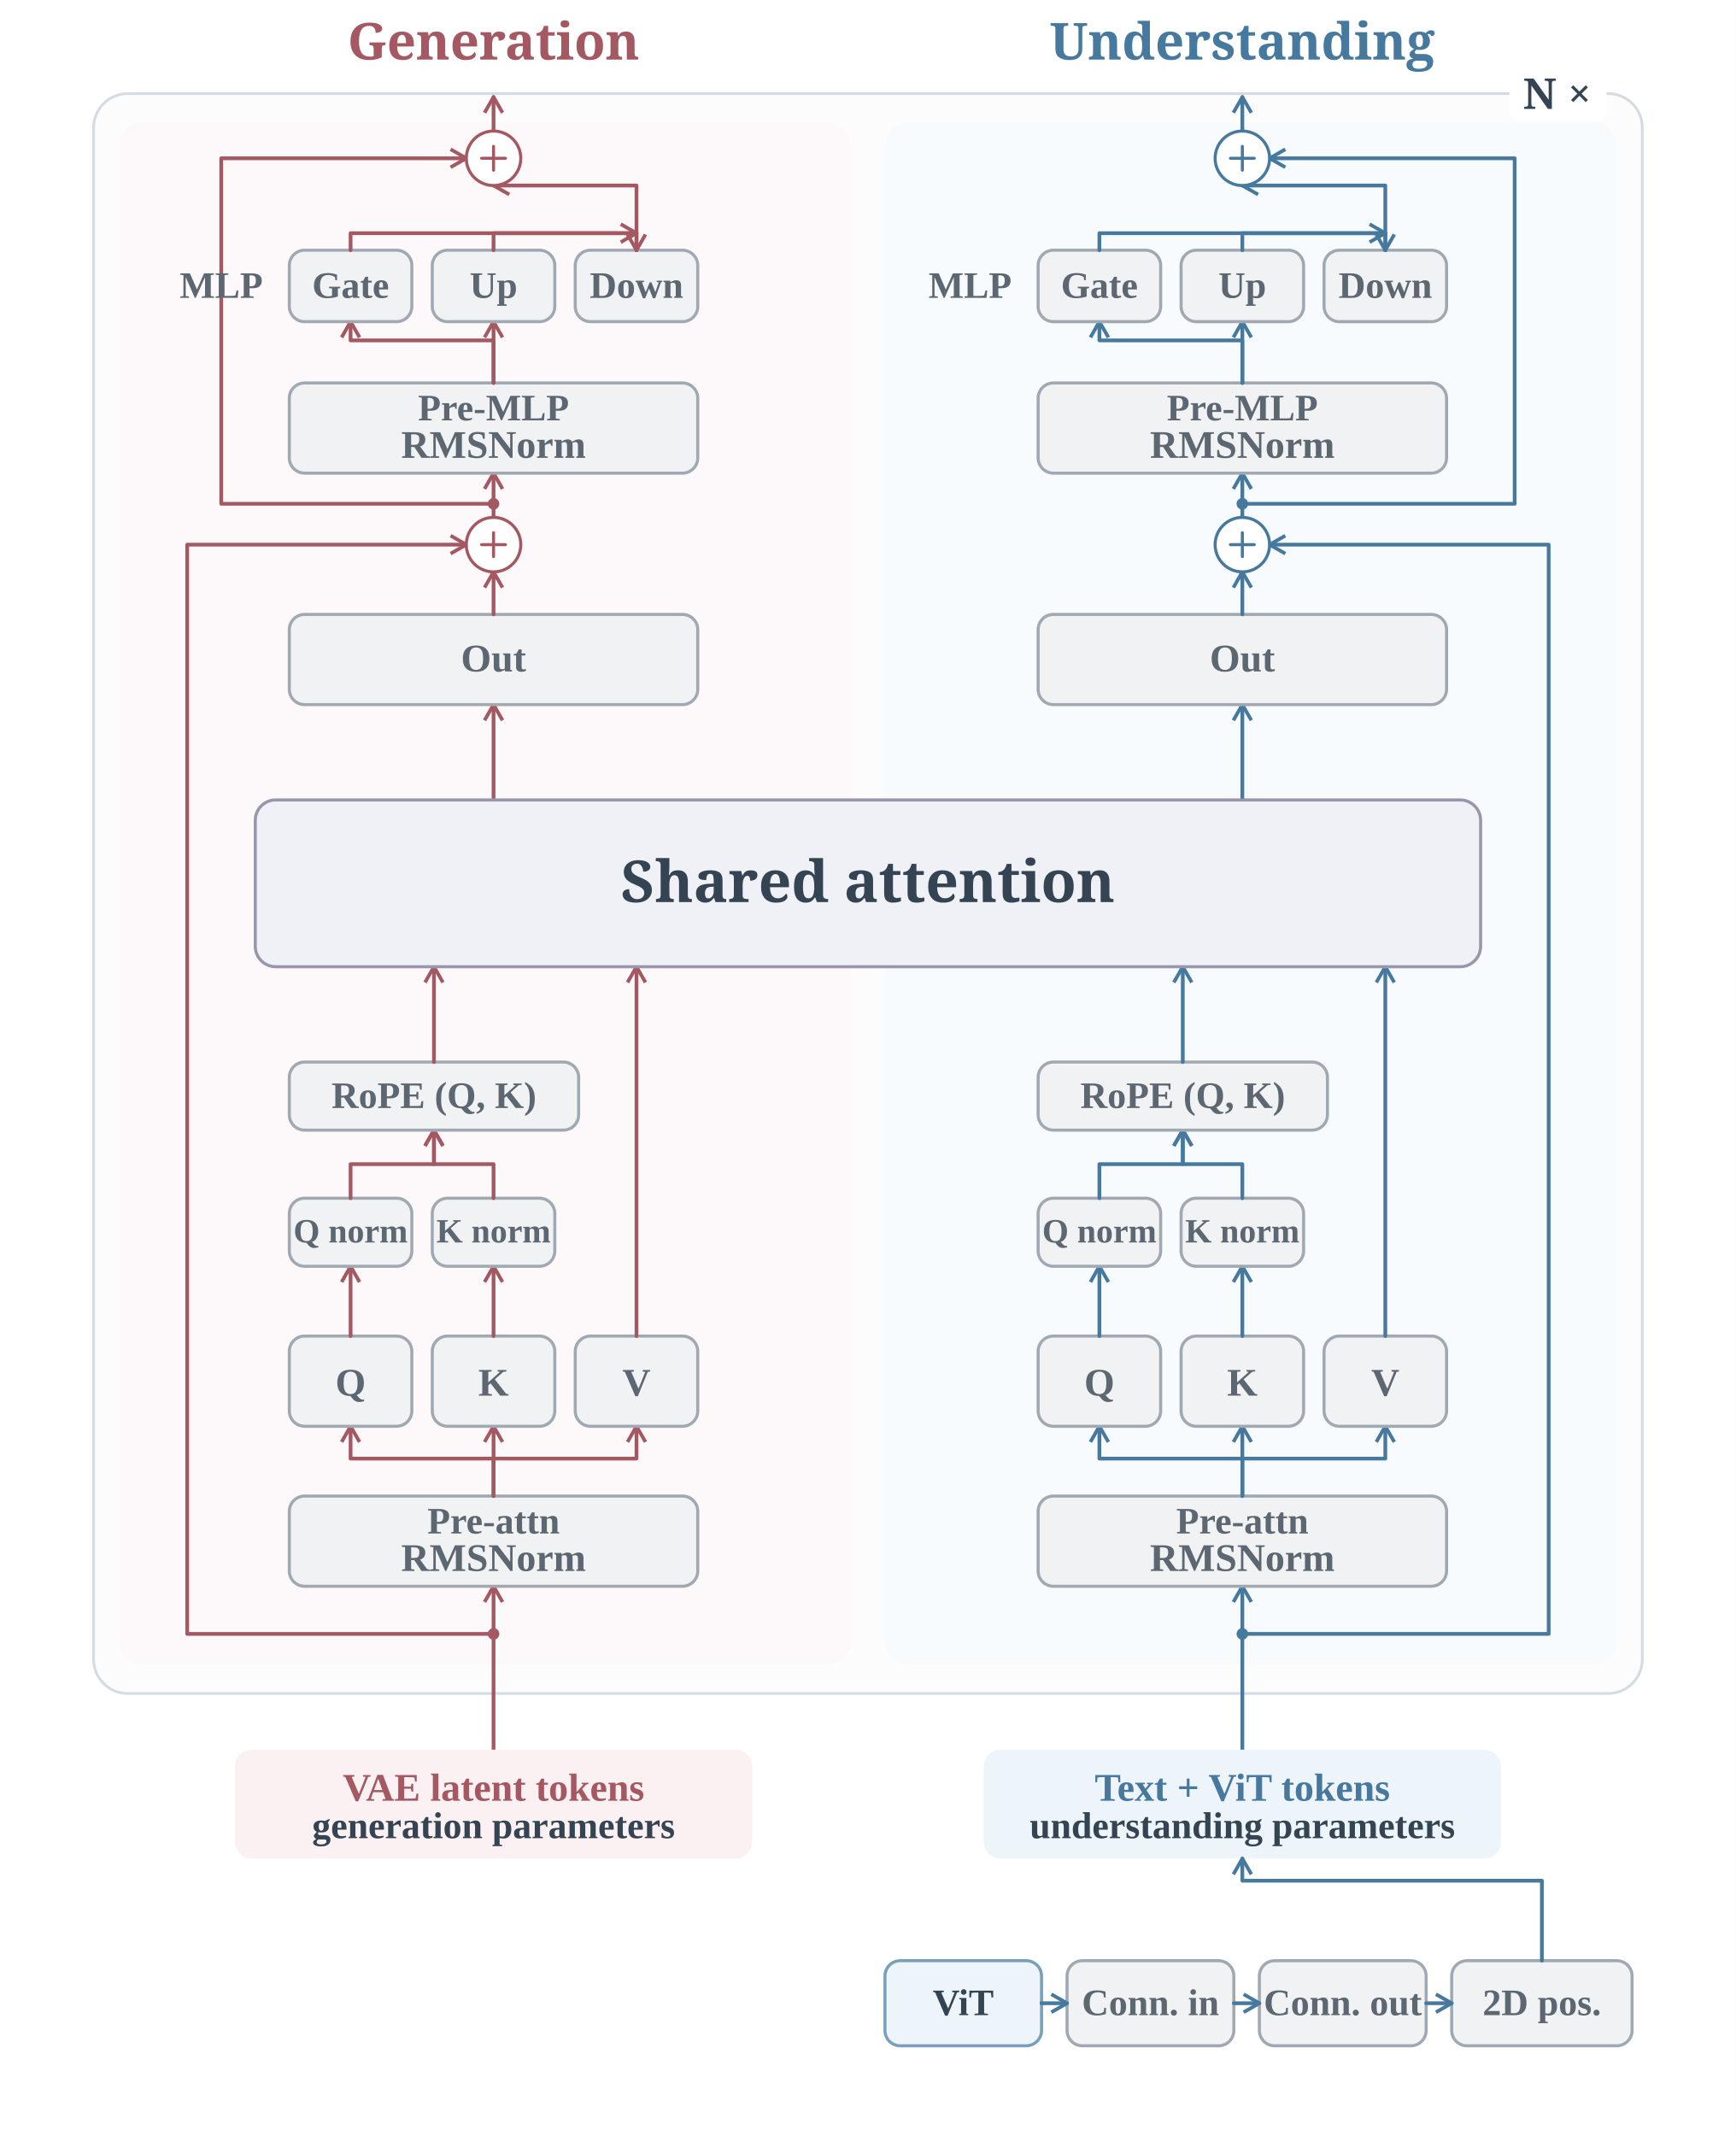
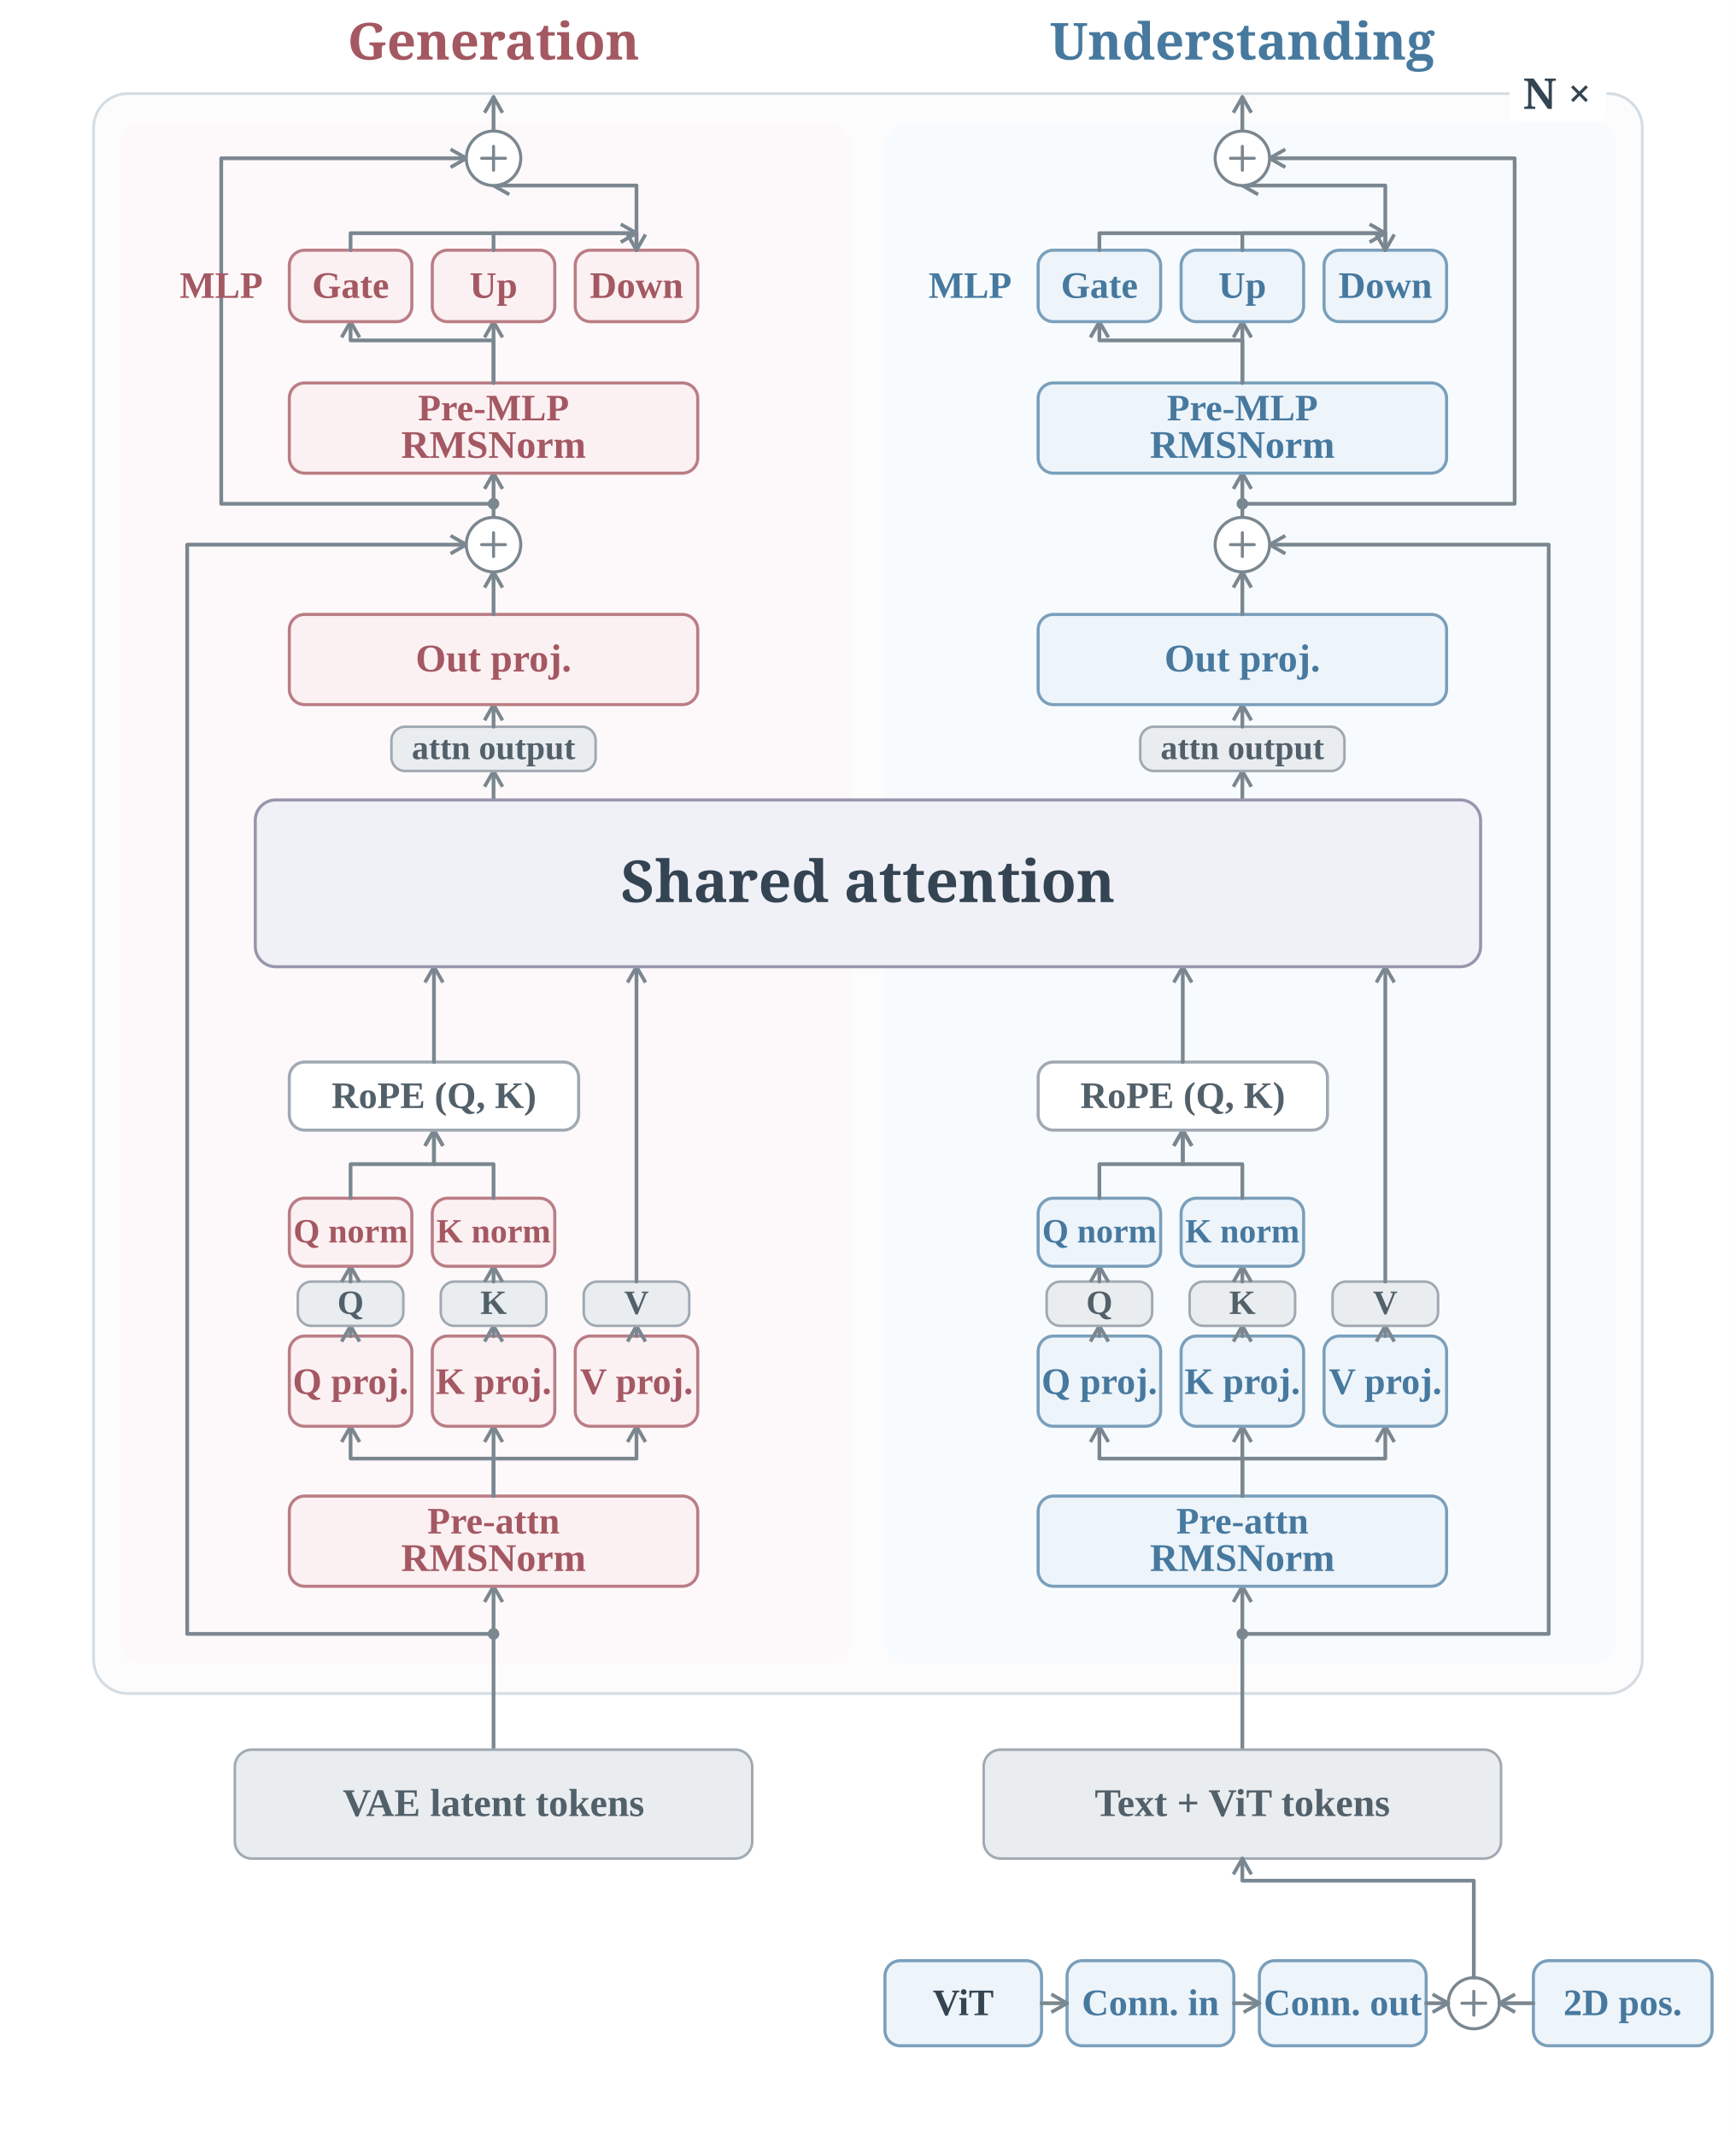
<svg xmlns="http://www.w3.org/2000/svg" viewBox="0 90 1020 1255" width="1020" height="1255" role="img" aria-labelledby="bagel-title bagel-desc">
  <defs>
    <marker id="arrow-g" viewBox="0 0 10 10" refX="8" refY="5" markerWidth="6" markerHeight="6" orient="auto-start-reverse">
-       <path d="M1 1L8 5L1 9" fill="none" stroke="#a45862" stroke-width="1.6" stroke-linejoin="round" />
+       <path d="M1 1L8 5L1 9" fill="none" stroke="#7b8790" stroke-width="1.6" stroke-linejoin="round" />
    </marker>
    <marker id="arrow-u" viewBox="0 0 10 10" refX="8" refY="5" markerWidth="6" markerHeight="6" orient="auto-start-reverse">
-       <path d="M1 1L8 5L1 9" fill="none" stroke="#47799f" stroke-width="1.6" stroke-linejoin="round" />
+       <path d="M1 1L8 5L1 9" fill="none" stroke="#7b8790" stroke-width="1.6" stroke-linejoin="round" />
    </marker>
    <marker id="arrow-n" viewBox="0 0 10 10" refX="8" refY="5" markerWidth="6" markerHeight="6" orient="auto-start-reverse">
      <path d="M1 1L8 5L1 9" fill="none" stroke="#5a6875" stroke-width="1.6" stroke-linejoin="round" />
    </marker>
    <style>
      text { font-family: 'Times New Roman', Times, 'Liberation Serif', serif; fill:#344452; text-anchor:middle; }
      .heading { font-family:'Cormorant Garamond', Georgia, serif; font-weight:600; }
      .module { font-size:23px; font-weight:700; }
      .detail { font-size:22px; font-weight:600; }
      .arrow-label { font-size:25px; font-weight:700; }
      .submodule { font-size:22px; font-weight:600; }
      .norm-label { font-size:20px; font-weight:600; }
      .input-module { font-size:22px; font-weight:700; }
      .code { font-family:ui-monospace, 'SFMono-Regular', Consolas, monospace; font-size:16px; }
      .wire { fill:none; stroke-width:2.2; stroke-linecap:round; stroke-linejoin:round; }
-       .g-wire { stroke:#a45862; marker-end:url(#arrow-g); }
-       .u-wire { stroke:#47799f; marker-end:url(#arrow-u); }
+       .g-wire { stroke:#7b8790; marker-end:url(#arrow-g); }
+       .u-wire { stroke:#7b8790; marker-end:url(#arrow-u); }
      .g-box { fill:#fbf0f2; stroke:#ba7d85; stroke-width:1.8; }
      .u-box { fill:#edf4fa; stroke:#7a9fbb; stroke-width:1.8; }
-       .parameter-box { fill:#f0f2f4; stroke:#a0a9b2; stroke-width:1.8; }
-       .parameter-text { fill:#5d6771; }
-       .parameter-heading { fill:#5d6771; font-size:22px; font-weight:700; }
+       .tensor-box { fill:#e9edf0; stroke:#a0a9b2; stroke-width:1.5; }
+       .tensor-text { fill:#52606a; }
+       .operation-box { fill:#fff; stroke:#a0a9b2; stroke-width:1.8; }
+       .module-heading { font-size:22px; font-weight:700; }
      .g-text { fill:#a45862; }
      .u-text { fill:#47799f; }
    </style>
  </defs>
  <rect width="1020" height="1345" fill="#fff" />
  <text x="290" y="125" class="heading g-text" font-size="30">Generation</text>
  <text x="730" y="125" class="heading u-text" font-size="30">Understanding</text>
  <rect x="55" y="145" width="910" height="940" rx="20" fill="#fcfcfd" stroke="#d4dce3" stroke-width="1.6" />
  <rect x="70" y="162" width="430" height="906" rx="14" fill="#fdf9fa" />
  <rect x="520" y="162" width="430" height="906" rx="14" fill="#f8fbfd" />
  <rect x="887" y="130" width="57" height="31" rx="5" fill="#fff" />
  <text x="915" y="154" font-size="25" class="heading">N ×</text>
  <path d="M290 1050H110V410H274" class="wire g-wire" />
  <path d="M290 386H130V183H274" class="wire g-wire" />
  <path d="M730 1050H910V410H746" class="wire u-wire" />
  <path d="M730 386H890V183H746" class="wire u-wire" />
  <path d="M290 1118V1022" class="wire g-wire" />
-   <rect x="170" y="969" width="240" height="53" rx="9" class="parameter-box" />
-   <text x="290" y="991" class="submodule parameter-text">Pre-attn</text>
-   <text x="290" y="1013" class="module parameter-text">RMSNorm</text>
+   <rect x="170" y="969" width="240" height="53" rx="9" class="g-box" />
+   <text x="290" y="991" class="submodule g-text">Pre-attn</text>
+   <text x="290" y="1013" class="module g-text">RMSNorm</text>
  <path d="M290 969V947H206V928" class="wire g-wire" />
  <path d="M290 969V928" class="wire g-wire" />
  <path d="M290 947H374V928" class="wire g-wire" />
-   <rect x="170" y="875" width="72" height="53" rx="9" class="parameter-box" />
-   <rect x="254" y="875" width="72" height="53" rx="9" class="parameter-box" />
-   <rect x="338" y="875" width="72" height="53" rx="9" class="parameter-box" />
-   <text x="206" y="910" class="module parameter-text">Q</text>
-   <text x="290" y="910" class="module parameter-text">K</text>
-   <text x="374" y="910" class="module parameter-text">V</text>
-   <path d="M206 875V834" class="wire g-wire" />
-   <path d="M290 875V834" class="wire g-wire" />
-   <rect x="170" y="794" width="72" height="40" rx="9" class="parameter-box" />
-   <rect x="254" y="794" width="72" height="40" rx="9" class="parameter-box" />
-   <text x="206" y="820" class="norm-label parameter-text">Q norm</text>
-   <text x="290" y="820" class="norm-label parameter-text">K norm</text>
+   <rect x="170" y="875" width="72" height="53" rx="9" class="g-box" />
+   <rect x="254" y="875" width="72" height="53" rx="9" class="g-box" />
+   <rect x="338" y="875" width="72" height="53" rx="9" class="g-box" />
+   <text x="206" y="909" class="submodule g-text">Q proj.</text>
+   <text x="290" y="909" class="submodule g-text">K proj.</text>
+   <text x="374" y="909" class="submodule g-text">V proj.</text>
+   <path d="M206 875V869" class="wire g-wire" />
+   <path d="M290 875V869" class="wire g-wire" />
+   <path d="M374 875V869" class="wire g-wire" />
+   <rect x="175" y="843" width="62" height="26" rx="8" class="tensor-box" />
+   <rect x="259" y="843" width="62" height="26" rx="8" class="tensor-box" />
+   <rect x="343" y="843" width="62" height="26" rx="8" class="tensor-box" />
+   <text x="206" y="862" class="norm-label tensor-text">Q</text>
+   <text x="290" y="862" class="norm-label tensor-text">K</text>
+   <text x="374" y="862" class="norm-label tensor-text">V</text>
+   <path d="M206 843V834" class="wire g-wire" />
+   <path d="M290 843V834" class="wire g-wire" />
+   <rect x="170" y="794" width="72" height="40" rx="9" class="g-box" />
+   <rect x="254" y="794" width="72" height="40" rx="9" class="g-box" />
+   <text x="206" y="820" class="norm-label g-text">Q norm</text>
+   <text x="290" y="820" class="norm-label g-text">K norm</text>
  <path d="M206 794V774H255V754" class="wire g-wire" />
  <path d="M290 794V774H255V754" class="wire g-wire" />
-   <rect x="170" y="714" width="170" height="40" rx="9" class="parameter-box" />
-   <text x="255" y="741" class="detail parameter-text">RoPE (Q, K)</text>
+   <rect x="170" y="714" width="170" height="40" rx="9" class="operation-box" />
+   <text x="255" y="741" class="detail tensor-text">RoPE (Q, K)</text>
  <path d="M255 714V658" class="wire g-wire" />
-   <path d="M374 875V658" class="wire g-wire" />
-   <path d="M290 560V504" class="wire g-wire" />
-   <rect x="170" y="451" width="240" height="53" rx="9" class="parameter-box" />
-   <text x="290" y="484.5" class="module parameter-text">Out</text>
+   <path d="M374 843V658" class="wire g-wire" />
+   <path d="M290 560V543" class="wire g-wire" />
+   <rect x="230" y="517" width="120" height="26" rx="8" class="tensor-box" />
+   <text x="290" y="536" class="norm-label tensor-text">attn output</text>
+   <path d="M290 517V504" class="wire g-wire" />
+   <rect x="170" y="451" width="240" height="53" rx="9" class="g-box" />
+   <text x="290" y="484.5" class="module g-text">Out proj.</text>
  <path d="M290 451V426" class="wire g-wire" />
  <path d="M290 394V368" class="wire g-wire" />
-   <rect x="170" y="315" width="240" height="53" rx="9" class="parameter-box" />
-   <text x="290" y="337" class="submodule parameter-text">Pre-MLP</text>
-   <text x="290" y="359" class="module parameter-text">RMSNorm</text>
-   <text x="130" y="265" class="parameter-heading">MLP</text>
+   <rect x="170" y="315" width="240" height="53" rx="9" class="g-box" />
+   <text x="290" y="337" class="submodule g-text">Pre-MLP</text>
+   <text x="290" y="359" class="module g-text">RMSNorm</text>
+   <text x="130" y="265" class="module-heading g-text">MLP</text>
  <path d="M290 315V290H206V279" class="wire g-wire" />
  <path d="M290 315V279" class="wire g-wire" />
-   <rect x="170" y="237" width="72" height="42" rx="9" class="parameter-box" />
-   <rect x="254" y="237" width="72" height="42" rx="9" class="parameter-box" />
-   <rect x="338" y="237" width="72" height="42" rx="9" class="parameter-box" />
-   <text x="206" y="265" class="submodule parameter-text">Gate</text>
-   <text x="290" y="265" class="submodule parameter-text">Up</text>
-   <text x="374" y="265" class="submodule parameter-text">Down</text>
+   <rect x="170" y="237" width="72" height="42" rx="9" class="g-box" />
+   <rect x="254" y="237" width="72" height="42" rx="9" class="g-box" />
+   <rect x="338" y="237" width="72" height="42" rx="9" class="g-box" />
+   <text x="206" y="265" class="submodule g-text">Gate</text>
+   <text x="290" y="265" class="submodule g-text">Up</text>
+   <text x="374" y="265" class="submodule g-text">Down</text>
  <path d="M206 237V227H374V237" class="wire g-wire" />
  <path d="M290 237V227H374" class="wire g-wire" />
  <path d="M374 237V199H290" class="wire g-wire" />
  <path d="M290 167V147" class="wire g-wire" />
-   <circle cx="290" cy="410" r="16" fill="#fff" stroke="#a45862" stroke-width="1.8" />
-   <path d="M283 410H297M290 403V417" fill="none" stroke="#a45862" stroke-width="1.8" stroke-linecap="round" />
-   <circle cx="290" cy="183" r="16" fill="#fff" stroke="#a45862" stroke-width="1.8" />
-   <path d="M283 183H297M290 176V190" fill="none" stroke="#a45862" stroke-width="1.8" stroke-linecap="round" />
-   <circle cx="290" cy="1050" r="3.4" fill="#a45862" />
-   <circle cx="290" cy="386" r="3.4" fill="#a45862" />
+   <circle cx="290" cy="410" r="16" fill="#fff" stroke="#7b8790" stroke-width="1.8" />
+   <path d="M283 410H297M290 403V417" fill="none" stroke="#7b8790" stroke-width="1.8" stroke-linecap="round" />
+   <circle cx="290" cy="183" r="16" fill="#fff" stroke="#7b8790" stroke-width="1.8" />
+   <path d="M283 183H297M290 176V190" fill="none" stroke="#7b8790" stroke-width="1.8" stroke-linecap="round" />
+   <circle cx="290" cy="1050" r="3.4" fill="#7b8790" />
+   <circle cx="290" cy="386" r="3.4" fill="#7b8790" />
  <path d="M730 1118V1022" class="wire u-wire" />
-   <rect x="610" y="969" width="240" height="53" rx="9" class="parameter-box" />
-   <text x="730" y="991" class="submodule parameter-text">Pre-attn</text>
-   <text x="730" y="1013" class="module parameter-text">RMSNorm</text>
+   <rect x="610" y="969" width="240" height="53" rx="9" class="u-box" />
+   <text x="730" y="991" class="submodule u-text">Pre-attn</text>
+   <text x="730" y="1013" class="module u-text">RMSNorm</text>
  <path d="M730 969V947H646V928" class="wire u-wire" />
  <path d="M730 969V928" class="wire u-wire" />
  <path d="M730 947H814V928" class="wire u-wire" />
-   <rect x="610" y="875" width="72" height="53" rx="9" class="parameter-box" />
-   <rect x="694" y="875" width="72" height="53" rx="9" class="parameter-box" />
-   <rect x="778" y="875" width="72" height="53" rx="9" class="parameter-box" />
-   <text x="646" y="910" class="module parameter-text">Q</text>
-   <text x="730" y="910" class="module parameter-text">K</text>
-   <text x="814" y="910" class="module parameter-text">V</text>
-   <path d="M646 875V834" class="wire u-wire" />
-   <path d="M730 875V834" class="wire u-wire" />
-   <rect x="610" y="794" width="72" height="40" rx="9" class="parameter-box" />
-   <rect x="694" y="794" width="72" height="40" rx="9" class="parameter-box" />
-   <text x="646" y="820" class="norm-label parameter-text">Q norm</text>
-   <text x="730" y="820" class="norm-label parameter-text">K norm</text>
+   <rect x="610" y="875" width="72" height="53" rx="9" class="u-box" />
+   <rect x="694" y="875" width="72" height="53" rx="9" class="u-box" />
+   <rect x="778" y="875" width="72" height="53" rx="9" class="u-box" />
+   <text x="646" y="909" class="submodule u-text">Q proj.</text>
+   <text x="730" y="909" class="submodule u-text">K proj.</text>
+   <text x="814" y="909" class="submodule u-text">V proj.</text>
+   <path d="M646 875V869" class="wire u-wire" />
+   <path d="M730 875V869" class="wire u-wire" />
+   <path d="M814 875V869" class="wire u-wire" />
+   <rect x="615" y="843" width="62" height="26" rx="8" class="tensor-box" />
+   <rect x="699" y="843" width="62" height="26" rx="8" class="tensor-box" />
+   <rect x="783" y="843" width="62" height="26" rx="8" class="tensor-box" />
+   <text x="646" y="862" class="norm-label tensor-text">Q</text>
+   <text x="730" y="862" class="norm-label tensor-text">K</text>
+   <text x="814" y="862" class="norm-label tensor-text">V</text>
+   <path d="M646 843V834" class="wire u-wire" />
+   <path d="M730 843V834" class="wire u-wire" />
+   <rect x="610" y="794" width="72" height="40" rx="9" class="u-box" />
+   <rect x="694" y="794" width="72" height="40" rx="9" class="u-box" />
+   <text x="646" y="820" class="norm-label u-text">Q norm</text>
+   <text x="730" y="820" class="norm-label u-text">K norm</text>
  <path d="M646 794V774H695V754" class="wire u-wire" />
  <path d="M730 794V774H695V754" class="wire u-wire" />
-   <rect x="610" y="714" width="170" height="40" rx="9" class="parameter-box" />
-   <text x="695" y="741" class="detail parameter-text">RoPE (Q, K)</text>
+   <rect x="610" y="714" width="170" height="40" rx="9" class="operation-box" />
+   <text x="695" y="741" class="detail tensor-text">RoPE (Q, K)</text>
  <path d="M695 714V658" class="wire u-wire" />
-   <path d="M814 875V658" class="wire u-wire" />
-   <path d="M730 560V504" class="wire u-wire" />
-   <rect x="610" y="451" width="240" height="53" rx="9" class="parameter-box" />
-   <text x="730" y="484.5" class="module parameter-text">Out</text>
+   <path d="M814 843V658" class="wire u-wire" />
+   <path d="M730 560V543" class="wire u-wire" />
+   <rect x="670" y="517" width="120" height="26" rx="8" class="tensor-box" />
+   <text x="730" y="536" class="norm-label tensor-text">attn output</text>
+   <path d="M730 517V504" class="wire u-wire" />
+   <rect x="610" y="451" width="240" height="53" rx="9" class="u-box" />
+   <text x="730" y="484.5" class="module u-text">Out proj.</text>
  <path d="M730 451V426" class="wire u-wire" />
  <path d="M730 394V368" class="wire u-wire" />
-   <rect x="610" y="315" width="240" height="53" rx="9" class="parameter-box" />
-   <text x="730" y="337" class="submodule parameter-text">Pre-MLP</text>
-   <text x="730" y="359" class="module parameter-text">RMSNorm</text>
-   <text x="570" y="265" class="parameter-heading">MLP</text>
+   <rect x="610" y="315" width="240" height="53" rx="9" class="u-box" />
+   <text x="730" y="337" class="submodule u-text">Pre-MLP</text>
+   <text x="730" y="359" class="module u-text">RMSNorm</text>
+   <text x="570" y="265" class="module-heading u-text">MLP</text>
  <path d="M730 315V290H646V279" class="wire u-wire" />
  <path d="M730 315V279" class="wire u-wire" />
-   <rect x="610" y="237" width="72" height="42" rx="9" class="parameter-box" />
-   <rect x="694" y="237" width="72" height="42" rx="9" class="parameter-box" />
-   <rect x="778" y="237" width="72" height="42" rx="9" class="parameter-box" />
-   <text x="646" y="265" class="submodule parameter-text">Gate</text>
-   <text x="730" y="265" class="submodule parameter-text">Up</text>
-   <text x="814" y="265" class="submodule parameter-text">Down</text>
+   <rect x="610" y="237" width="72" height="42" rx="9" class="u-box" />
+   <rect x="694" y="237" width="72" height="42" rx="9" class="u-box" />
+   <rect x="778" y="237" width="72" height="42" rx="9" class="u-box" />
+   <text x="646" y="265" class="submodule u-text">Gate</text>
+   <text x="730" y="265" class="submodule u-text">Up</text>
+   <text x="814" y="265" class="submodule u-text">Down</text>
  <path d="M646 237V227H814V237" class="wire u-wire" />
  <path d="M730 237V227H814" class="wire u-wire" />
  <path d="M814 237V199H730" class="wire u-wire" />
  <path d="M730 167V147" class="wire u-wire" />
-   <circle cx="730" cy="410" r="16" fill="#fff" stroke="#47799f" stroke-width="1.8" />
-   <path d="M723 410H737M730 403V417" fill="none" stroke="#47799f" stroke-width="1.8" stroke-linecap="round" />
-   <circle cx="730" cy="183" r="16" fill="#fff" stroke="#47799f" stroke-width="1.8" />
-   <path d="M723 183H737M730 176V190" fill="none" stroke="#47799f" stroke-width="1.8" stroke-linecap="round" />
-   <circle cx="730" cy="1050" r="3.4" fill="#47799f" />
-   <circle cx="730" cy="386" r="3.4" fill="#47799f" />
+   <circle cx="730" cy="410" r="16" fill="#fff" stroke="#7b8790" stroke-width="1.8" />
+   <path d="M723 410H737M730 403V417" fill="none" stroke="#7b8790" stroke-width="1.8" stroke-linecap="round" />
+   <circle cx="730" cy="183" r="16" fill="#fff" stroke="#7b8790" stroke-width="1.8" />
+   <path d="M723 183H737M730 176V190" fill="none" stroke="#7b8790" stroke-width="1.8" stroke-linecap="round" />
+   <circle cx="730" cy="1050" r="3.4" fill="#7b8790" />
+   <circle cx="730" cy="386" r="3.4" fill="#7b8790" />
  <rect x="150" y="560" width="720" height="98" rx="12" fill="#f0f0f7" stroke="#9995ad" stroke-width="1.8" />
  <text x="510" y="620" class="heading" font-size="34" font-weight="700" fill="#514f66">Shared attention</text>
-   <rect x="138" y="1118" width="304" height="64" rx="10" fill="#fbf0f2" />
-   <text x="290" y="1148" class="module g-text">VAE latent tokens</text>
-   <text x="290" y="1170" class="detail">generation parameters</text>
-   <rect x="578" y="1118" width="304" height="64" rx="10" fill="#edf4fa" />
-   <text x="730" y="1148" class="module u-text">Text + ViT tokens</text>
-   <text x="730" y="1170" class="detail">understanding parameters</text>
+   <rect x="138" y="1118" width="304" height="64" rx="10" class="tensor-box" />
+   <text x="290" y="1157" class="module tensor-text">VAE latent tokens</text>
+   <rect x="578" y="1118" width="304" height="64" rx="10" class="tensor-box" />
+   <text x="730" y="1157" class="module tensor-text">Text + ViT tokens</text>
  <rect x="520" y="1242" width="92" height="50" rx="9" class="u-box" />
  <text x="566" y="1274" class="input-module">ViT</text>
-   <rect x="627" y="1242" width="98" height="50" rx="9" class="parameter-box" />
-   <text x="676" y="1274" class="input-module parameter-text">Conn. in</text>
-   <rect x="740" y="1242" width="98" height="50" rx="9" class="parameter-box" />
-   <text x="789" y="1274" class="input-module parameter-text">Conn. out</text>
-   <rect x="853" y="1242" width="106" height="50" rx="9" class="parameter-box" />
-   <text x="906" y="1274" class="input-module parameter-text">2D pos.</text>
+   <rect x="627" y="1242" width="98" height="50" rx="9" class="u-box" />
+   <text x="676" y="1274" class="input-module u-text">Conn. in</text>
+   <rect x="740" y="1242" width="98" height="50" rx="9" class="u-box" />
+   <text x="789" y="1274" class="input-module u-text">Conn. out</text>
+   <circle cx="866" cy="1267" r="15" fill="#fff" stroke="#7b8790" stroke-width="1.8" />
+   <path d="M859 1267H873M866 1260V1274" fill="none" stroke="#7b8790" stroke-width="1.8" stroke-linecap="round" />
+   <rect x="901" y="1242" width="105" height="50" rx="9" class="u-box" />
+   <text x="953.5" y="1274" class="input-module u-text">2D pos.</text>
  <path d="M612 1267H627" class="wire u-wire" />
  <path d="M725 1267H740" class="wire u-wire" />
-   <path d="M838 1267H853" class="wire u-wire" />
-   <path d="M906 1242V1195H730V1182" class="wire u-wire" />
+   <path d="M838 1267H851" class="wire u-wire" />
+   <path d="M901 1267H881" class="wire u-wire" />
+   <path d="M866 1252V1195H730V1182" class="wire u-wire" />
</svg>
